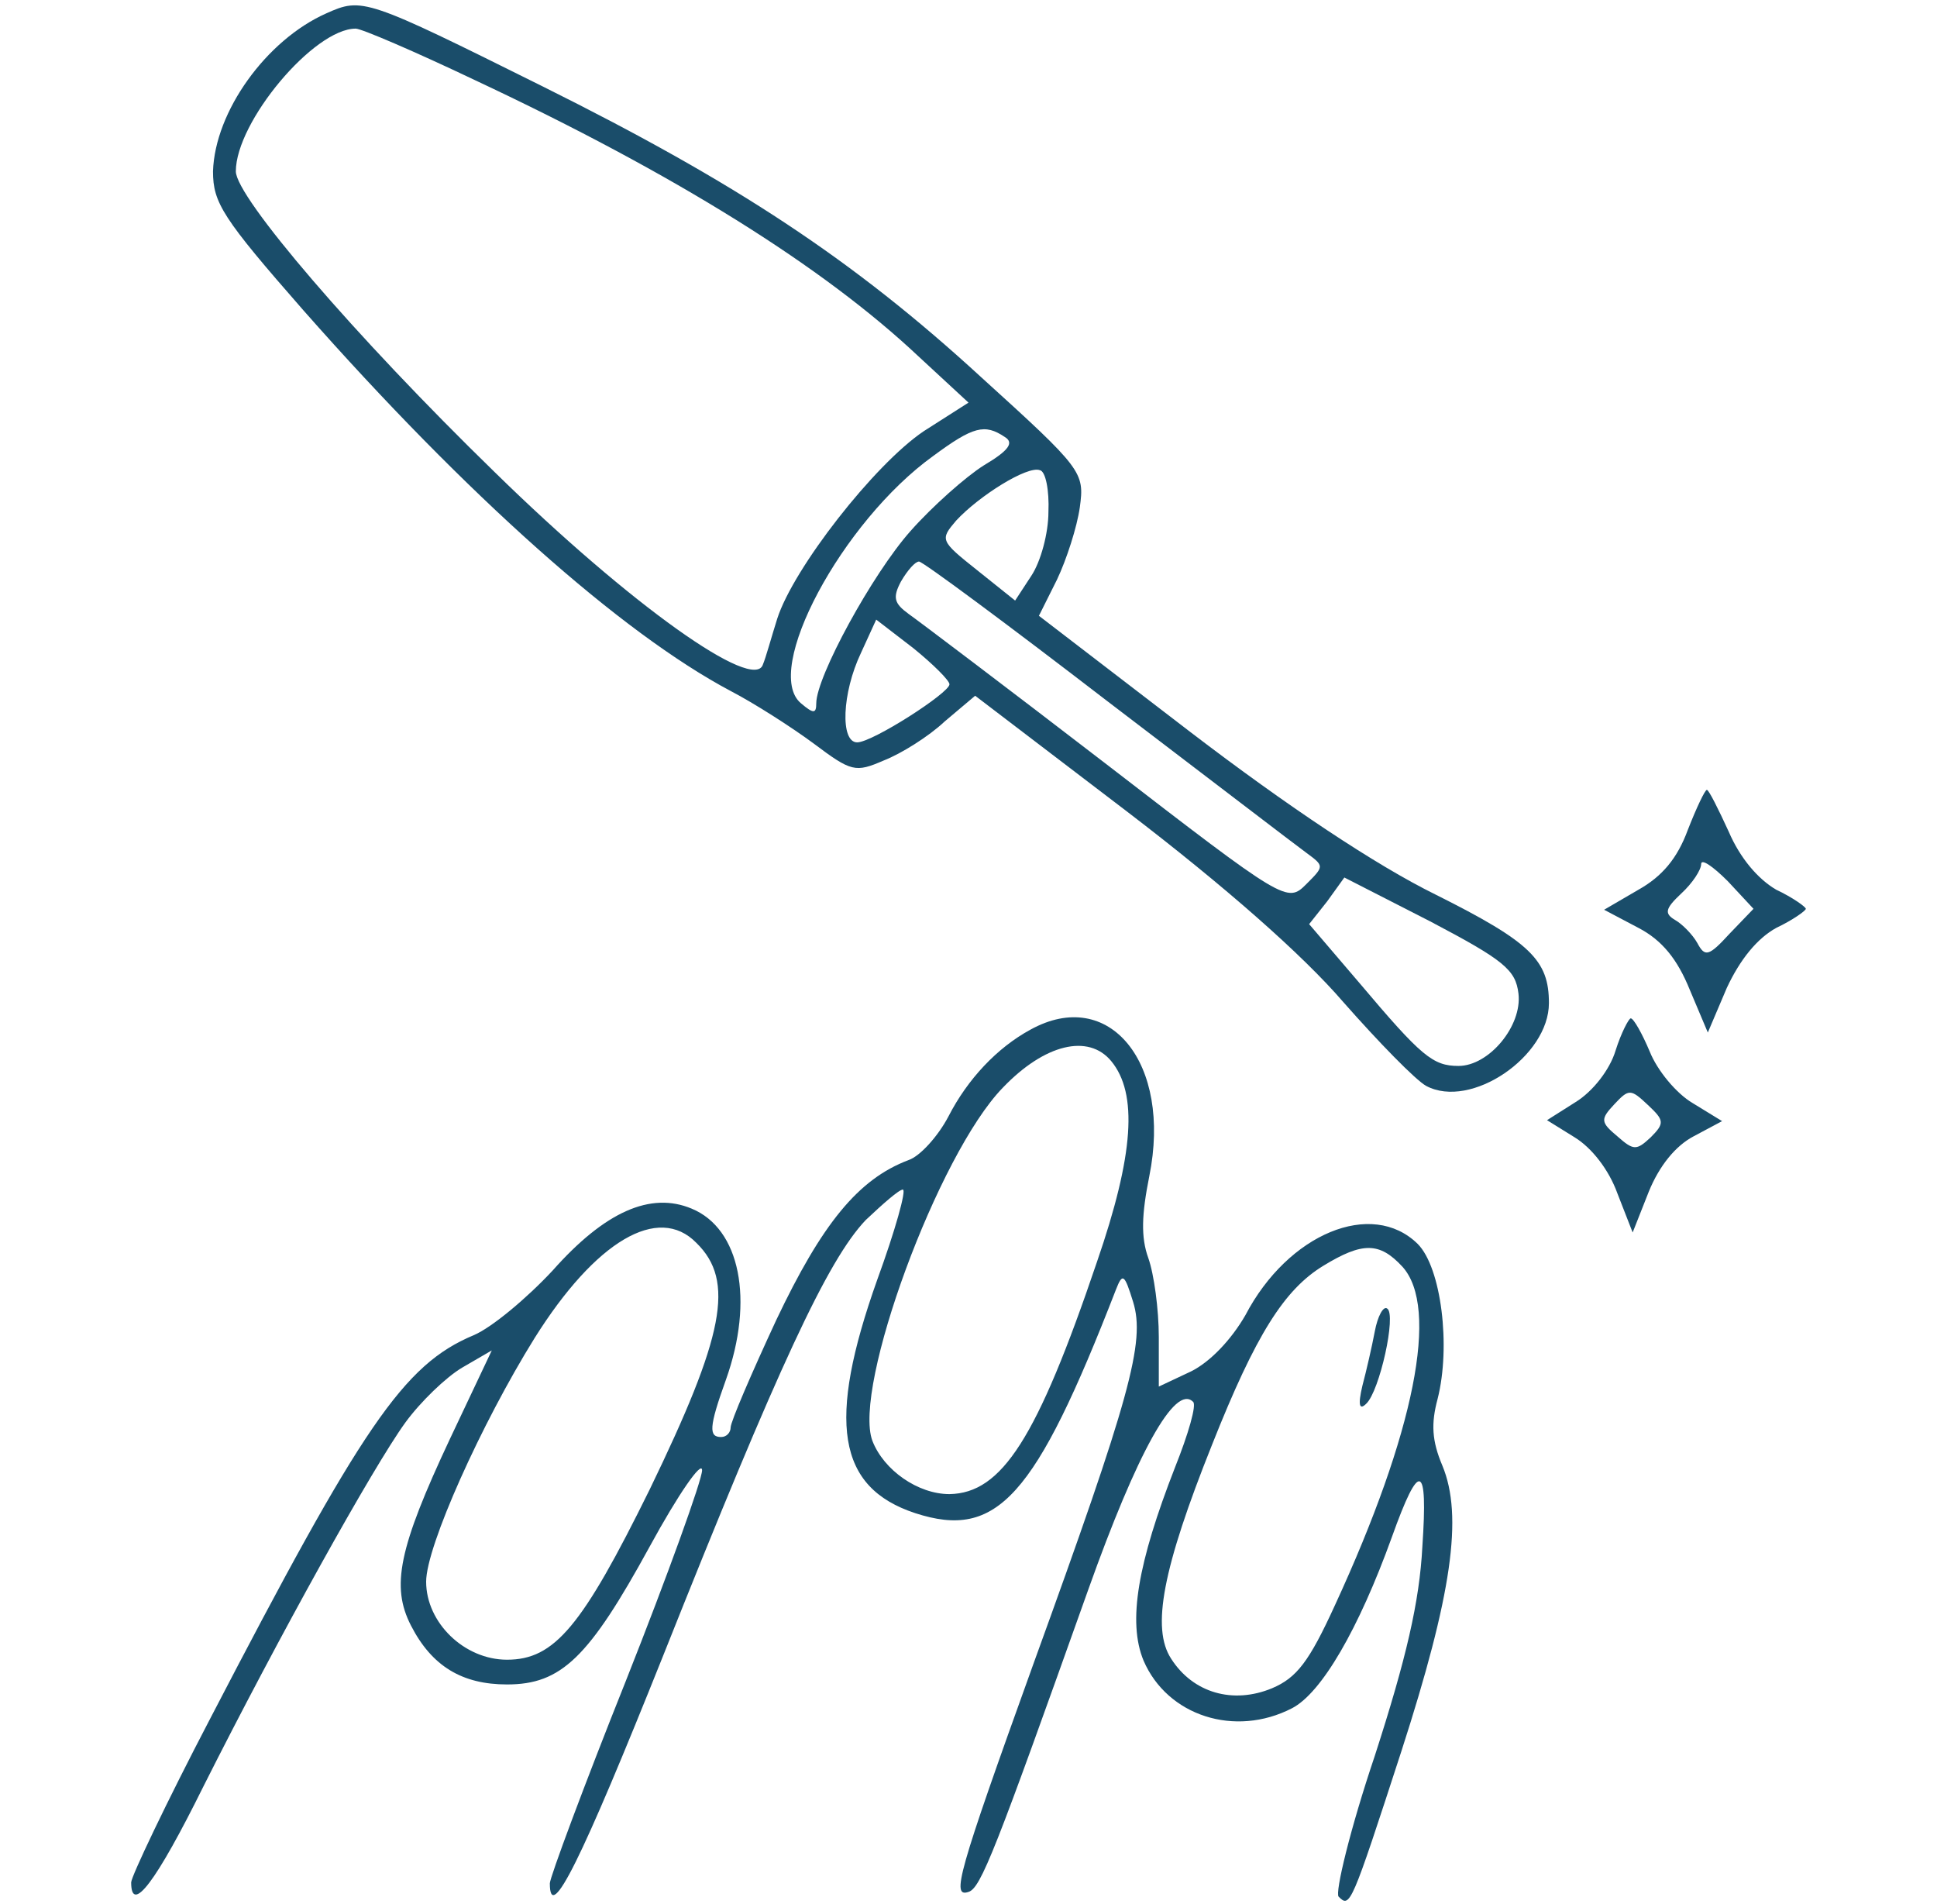
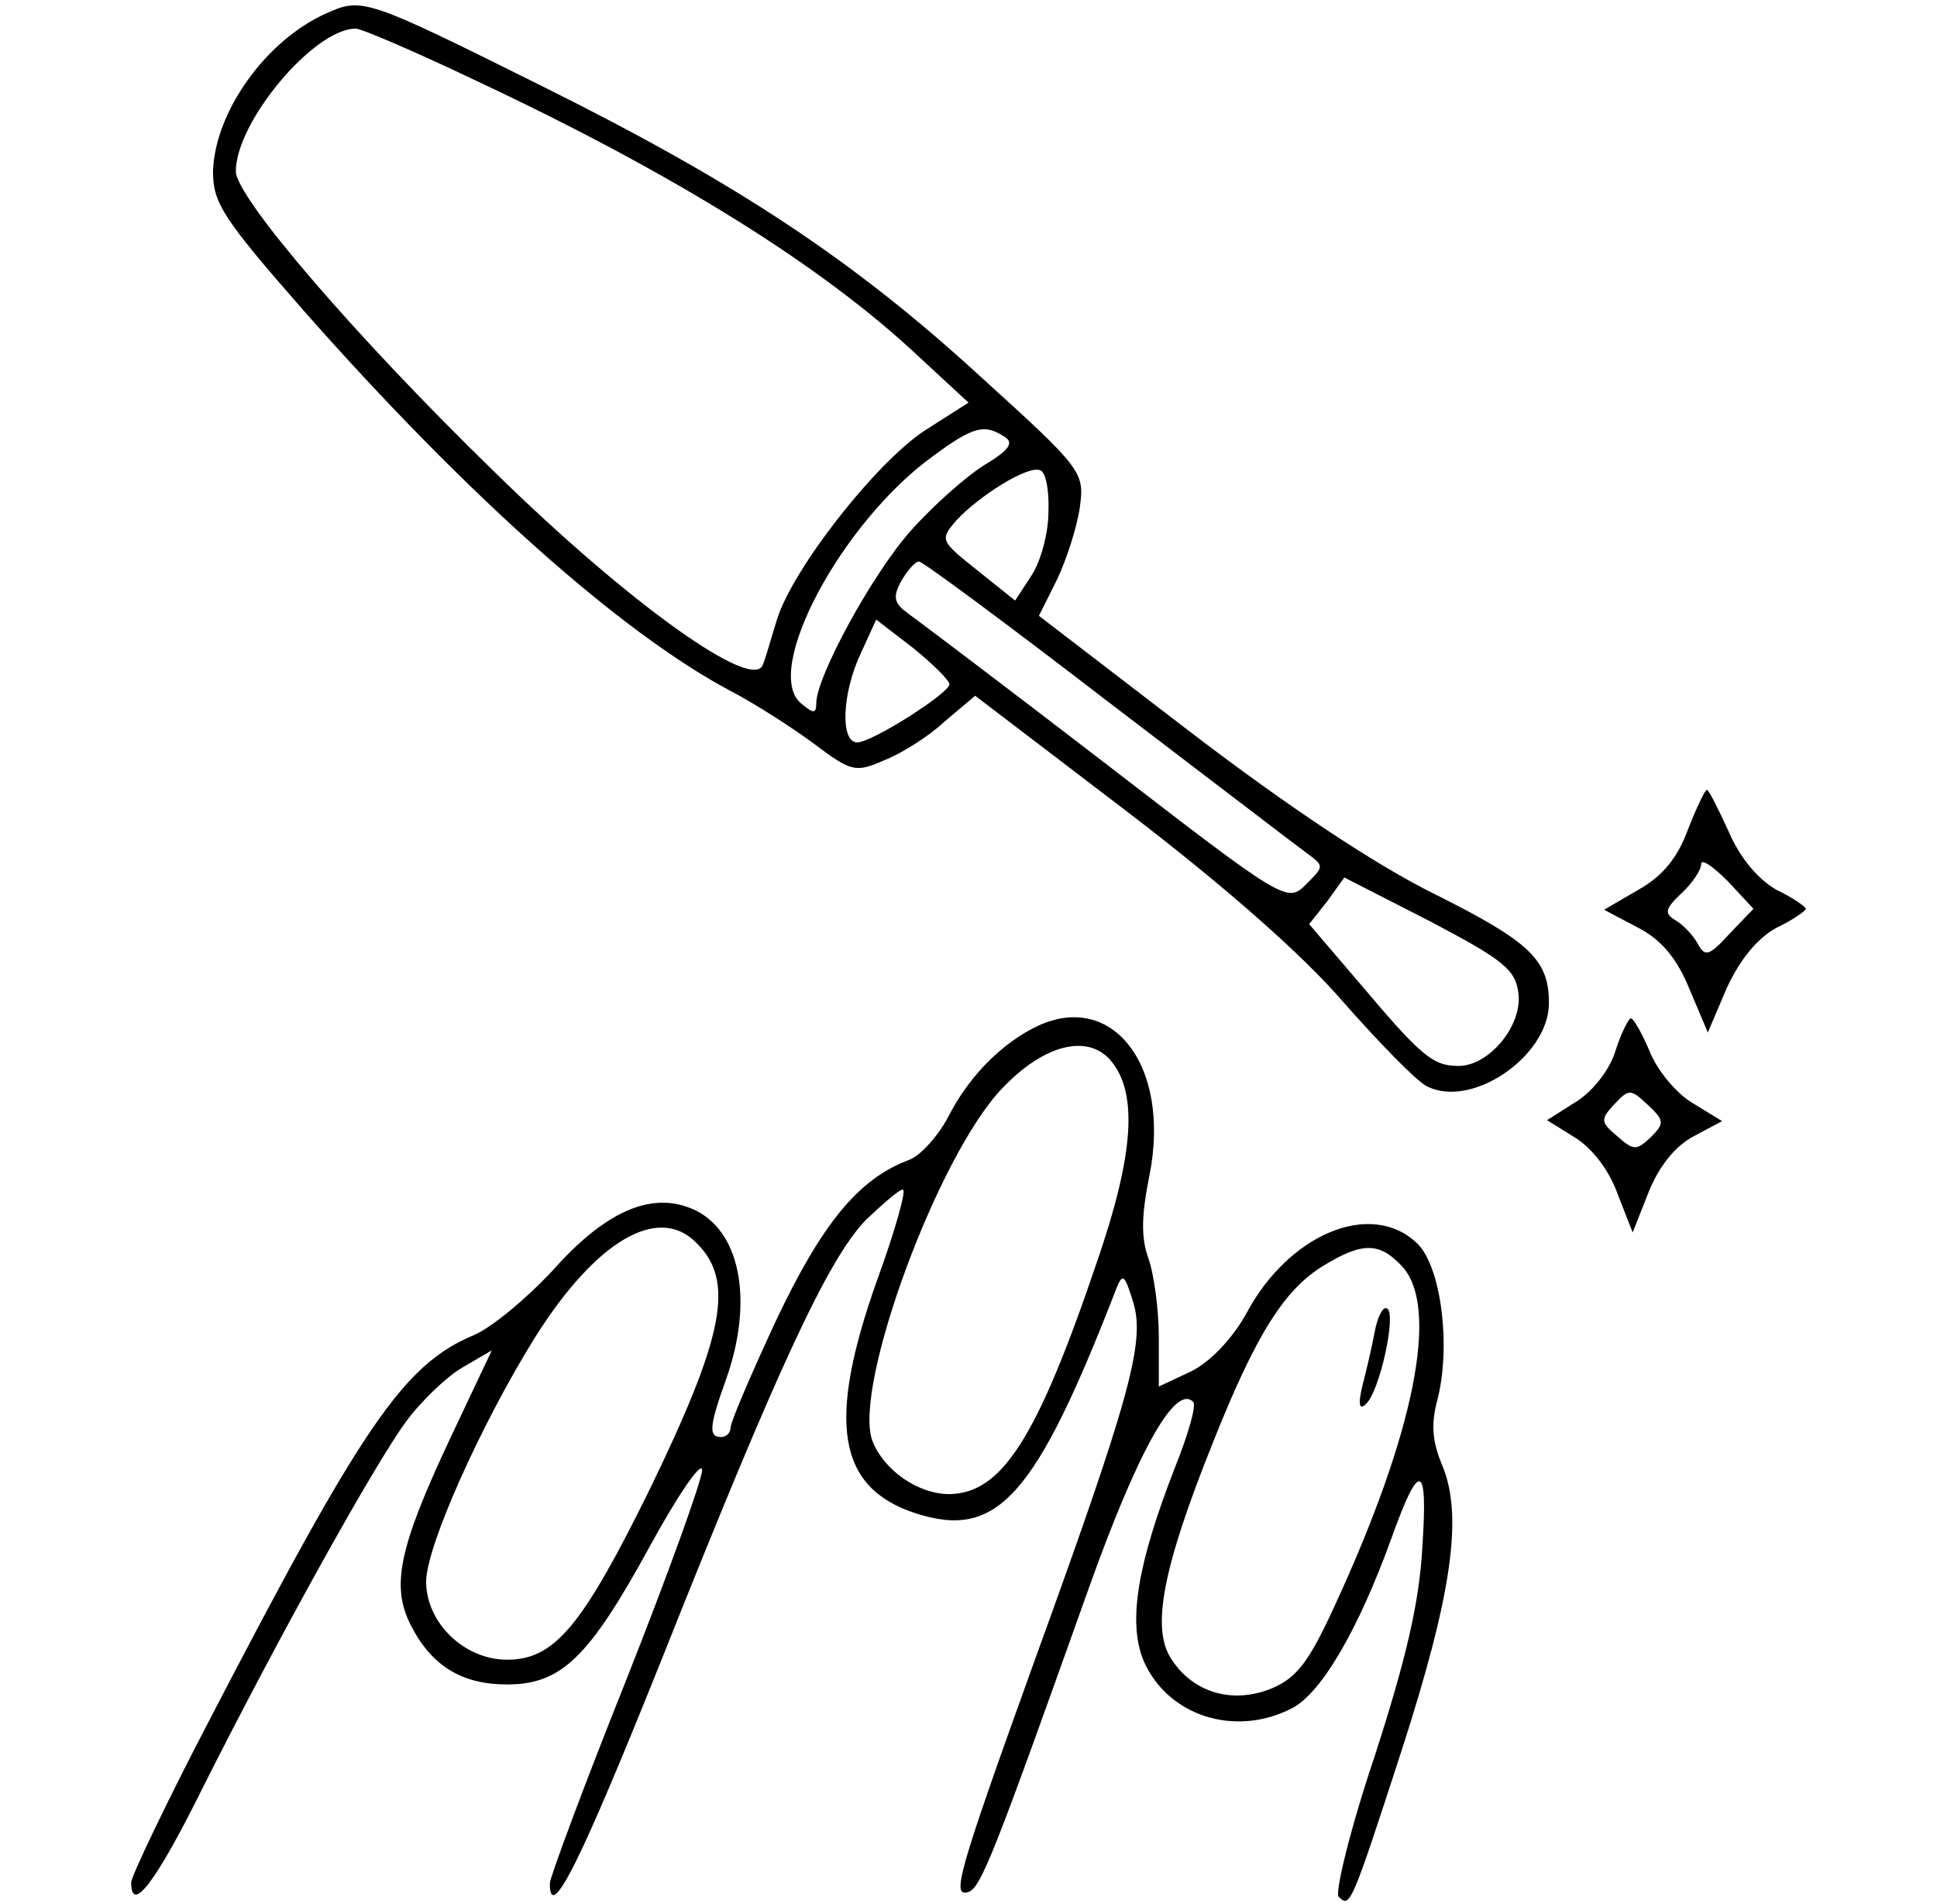
- <svg xmlns="http://www.w3.org/2000/svg" width="57" height="56" viewBox="0 0 57 56" fill="none">
-   <path d="M9.6 0.394C7.836 1.178 6.324 3.278 6.268 5.042C6.268 5.966 6.548 6.414 8.928 9.13C13.744 14.59 18.28 18.622 21.5 20.33C22.2 20.694 23.292 21.394 23.936 21.87C25.056 22.71 25.168 22.738 26.008 22.374C26.512 22.178 27.324 21.674 27.8 21.226L28.696 20.47L33.176 23.886C36.032 26.07 38.328 28.086 39.532 29.486C40.568 30.662 41.66 31.782 41.968 31.95C43.284 32.65 45.58 31.082 45.58 29.514C45.58 28.254 45.048 27.722 42.248 26.322C40.484 25.454 37.88 23.718 35.024 21.534L30.572 18.118L31.104 17.054C31.384 16.466 31.692 15.514 31.776 14.926C31.916 13.89 31.86 13.806 28.864 11.09C25.112 7.646 21.668 5.378 15.984 2.55C10.748 -0.054 10.664 -0.082 9.6 0.394ZM13.968 2.354C19.876 5.126 24.216 7.842 27.016 10.474L28.5 11.846L27.184 12.686C25.728 13.666 23.348 16.718 22.872 18.202C22.704 18.734 22.536 19.35 22.452 19.546C22.2 20.386 18.56 17.81 14.556 13.89C10.44 9.886 6.94 5.798 6.94 5.042C6.94 3.586 9.236 0.842 10.468 0.842C10.636 0.842 12.204 1.514 13.968 2.354ZM29.564 12.854C29.844 13.022 29.704 13.246 28.948 13.694C28.416 14.03 27.436 14.898 26.792 15.626C25.672 16.886 24.02 19.91 24.02 20.694C24.02 21.002 23.936 21.002 23.572 20.694C22.424 19.742 24.776 15.346 27.464 13.414C28.64 12.546 28.976 12.462 29.564 12.854ZM30.852 15.066C30.852 15.682 30.628 16.522 30.348 16.942L29.872 17.67L28.752 16.774C27.66 15.906 27.66 15.878 28.136 15.318C28.808 14.59 30.236 13.694 30.6 13.834C30.768 13.862 30.88 14.422 30.852 15.066ZM32.56 20.61C35.5 22.85 38.132 24.866 38.44 25.09C38.972 25.482 38.972 25.482 38.44 26.014C37.88 26.574 37.824 26.546 32.56 22.486C29.648 20.246 27.016 18.258 26.736 18.062C26.316 17.754 26.26 17.586 26.512 17.11C26.708 16.774 26.932 16.522 27.044 16.522C27.156 16.522 29.648 18.37 32.56 20.61ZM27.94 20.134C27.94 20.386 25.672 21.842 25.224 21.842C24.72 21.842 24.776 20.386 25.336 19.21L25.784 18.23L26.876 19.07C27.464 19.546 27.94 20.022 27.94 20.134ZM44.684 29.234C44.796 30.186 43.816 31.362 42.92 31.362C42.164 31.362 41.828 31.082 40.008 28.926L38.524 27.19L39.056 26.518L39.56 25.818L42.08 27.106C44.264 28.254 44.6 28.534 44.684 29.234Z" fill="#1A4D6A" />
-   <path d="M49.668 24.415C49.36 25.255 48.912 25.787 48.212 26.179L47.204 26.767L48.212 27.299C48.912 27.663 49.36 28.223 49.724 29.119L50.256 30.379L50.816 29.063C51.208 28.223 51.712 27.607 52.272 27.299C52.748 27.075 53.14 26.795 53.14 26.739C53.14 26.683 52.748 26.403 52.272 26.179C51.74 25.871 51.208 25.255 50.872 24.471C50.564 23.799 50.284 23.239 50.228 23.239C50.172 23.239 49.92 23.771 49.668 24.415ZM50.9 27.467C50.284 28.139 50.172 28.167 49.948 27.747C49.808 27.495 49.5 27.187 49.304 27.075C48.968 26.879 48.996 26.739 49.472 26.291C49.808 25.983 50.06 25.591 50.06 25.423C50.06 25.255 50.396 25.479 50.844 25.927L51.6 26.739L50.9 27.467Z" fill="#1A4D6A" />
-   <path d="M30.32 30.296C29.34 30.828 28.472 31.752 27.912 32.844C27.604 33.432 27.072 34.02 26.736 34.132C25.252 34.692 24.188 36.008 22.844 38.836C22.116 40.404 21.5 41.832 21.5 42C21.5 42.14 21.388 42.28 21.22 42.28C20.856 42.28 20.856 42 21.36 40.6C22.2 38.248 21.78 36.148 20.352 35.56C19.148 35.056 17.804 35.644 16.264 37.38C15.508 38.192 14.472 39.06 13.94 39.284C11.868 40.152 10.664 41.944 6.184 50.568C4.896 53.032 3.86 55.216 3.86 55.384C3.86 56.336 4.588 55.384 5.988 52.556C8.2 48.16 10.972 43.176 11.924 41.86C12.372 41.244 13.128 40.516 13.604 40.236L14.472 39.732L13.24 42.336C11.728 45.556 11.504 46.676 12.092 47.824C12.708 49.028 13.604 49.56 14.92 49.56C16.516 49.56 17.328 48.776 19.12 45.5C19.96 43.96 20.66 42.952 20.66 43.26C20.66 43.54 19.652 46.34 18.42 49.448C17.188 52.528 16.18 55.244 16.18 55.412C16.18 56.616 17.104 54.74 19.512 48.72C22.9 40.208 24.356 37.072 25.476 35.896C25.98 35.42 26.456 35 26.568 35C26.68 35 26.344 36.204 25.812 37.66C24.328 41.832 24.636 43.764 26.932 44.52C29.34 45.304 30.46 44.072 32.84 37.94C33.036 37.436 33.092 37.492 33.344 38.304C33.708 39.48 33.26 41.104 30.404 48.972C28.164 55.188 27.996 55.832 28.5 55.664C28.864 55.552 29.284 54.46 32.028 46.76C33.456 42.756 34.576 40.712 35.108 41.244C35.22 41.328 34.968 42.196 34.576 43.176C33.484 45.976 33.176 47.712 33.652 48.86C34.352 50.484 36.34 51.128 38.02 50.26C38.888 49.812 39.98 47.936 40.96 45.22C41.772 42.952 42.024 43.036 41.856 45.5C41.772 47.124 41.38 48.804 40.456 51.66C39.728 53.816 39.28 55.692 39.392 55.804C39.728 56.14 39.756 56.084 41.24 51.52C42.724 46.928 43.06 44.604 42.444 43.12C42.136 42.392 42.108 41.888 42.304 41.16C42.696 39.62 42.416 37.296 41.716 36.596C40.372 35.28 37.908 36.288 36.648 38.696C36.228 39.424 35.612 40.068 35.052 40.348L34.1 40.796V39.34C34.1 38.528 33.96 37.492 33.792 37.016C33.568 36.4 33.596 35.728 33.82 34.608C34.492 31.276 32.644 29.008 30.32 30.296ZM32.7 31.22C33.484 32.172 33.372 33.964 32.28 37.128C30.516 42.336 29.48 43.932 27.94 43.96C27.016 43.96 26.008 43.26 25.672 42.392C25.084 40.824 27.604 33.964 29.508 32.004C30.74 30.716 32.028 30.408 32.7 31.22ZM20.492 36.568C21.64 37.688 21.304 39.312 19.12 43.82C17.132 47.852 16.32 48.832 14.92 48.832C13.66 48.832 12.54 47.74 12.54 46.536C12.54 45.5 14.164 41.888 15.732 39.368C17.524 36.512 19.372 35.42 20.492 36.568ZM41.268 37.268C42.36 38.472 41.632 42.14 39.28 47.236C38.524 48.888 38.16 49.364 37.432 49.672C36.284 50.148 35.108 49.812 34.464 48.804C33.876 47.908 34.212 46.144 35.668 42.504C36.956 39.256 37.796 37.94 38.944 37.24C40.092 36.54 40.596 36.54 41.268 37.268Z" fill="#1A4D6A" />
-   <path d="M40.456 39.172C40.372 39.62 40.204 40.348 40.092 40.768C39.952 41.356 40.008 41.496 40.204 41.3C40.596 40.936 41.1 38.668 40.82 38.5C40.708 38.416 40.54 38.724 40.456 39.172Z" fill="#1A4D6A" />
-   <path d="M47.54 30.914C47.372 31.474 46.868 32.118 46.364 32.426L45.524 32.958L46.336 33.462C46.84 33.77 47.344 34.414 47.596 35.114L48.044 36.262L48.52 35.058C48.828 34.302 49.304 33.714 49.836 33.434L50.676 32.986L49.808 32.454C49.332 32.174 48.772 31.502 48.548 30.942C48.324 30.41 48.072 29.962 47.988 29.962C47.932 29.962 47.708 30.382 47.54 30.914ZM48.576 33.462C48.156 33.854 48.072 33.854 47.596 33.434C47.092 33.014 47.092 32.93 47.512 32.482C47.932 32.034 47.988 32.034 48.492 32.51C48.968 32.958 48.996 33.042 48.576 33.462Z" fill="#1A4D6A" />
+ <svg xmlns="http://www.w3.org/2000/svg" width="57" height="56" viewBox="0 0 57 56" fill="currentColor">
+   <path d="M9.6 0.394C7.836 1.178 6.324 3.278 6.268 5.042C6.268 5.966 6.548 6.414 8.928 9.13C13.744 14.59 18.28 18.622 21.5 20.33C22.2 20.694 23.292 21.394 23.936 21.87C25.056 22.71 25.168 22.738 26.008 22.374C26.512 22.178 27.324 21.674 27.8 21.226L28.696 20.47L33.176 23.886C36.032 26.07 38.328 28.086 39.532 29.486C40.568 30.662 41.66 31.782 41.968 31.95C43.284 32.65 45.58 31.082 45.58 29.514C45.58 28.254 45.048 27.722 42.248 26.322C40.484 25.454 37.88 23.718 35.024 21.534L30.572 18.118L31.104 17.054C31.384 16.466 31.692 15.514 31.776 14.926C31.916 13.89 31.86 13.806 28.864 11.09C25.112 7.646 21.668 5.378 15.984 2.55C10.748 -0.054 10.664 -0.082 9.6 0.394ZM13.968 2.354C19.876 5.126 24.216 7.842 27.016 10.474L28.5 11.846L27.184 12.686C25.728 13.666 23.348 16.718 22.872 18.202C22.704 18.734 22.536 19.35 22.452 19.546C22.2 20.386 18.56 17.81 14.556 13.89C10.44 9.886 6.94 5.798 6.94 5.042C6.94 3.586 9.236 0.842 10.468 0.842C10.636 0.842 12.204 1.514 13.968 2.354ZM29.564 12.854C29.844 13.022 29.704 13.246 28.948 13.694C28.416 14.03 27.436 14.898 26.792 15.626C25.672 16.886 24.02 19.91 24.02 20.694C24.02 21.002 23.936 21.002 23.572 20.694C22.424 19.742 24.776 15.346 27.464 13.414C28.64 12.546 28.976 12.462 29.564 12.854ZM30.852 15.066C30.852 15.682 30.628 16.522 30.348 16.942L29.872 17.67L28.752 16.774C27.66 15.906 27.66 15.878 28.136 15.318C28.808 14.59 30.236 13.694 30.6 13.834C30.768 13.862 30.88 14.422 30.852 15.066ZM32.56 20.61C35.5 22.85 38.132 24.866 38.44 25.09C38.972 25.482 38.972 25.482 38.44 26.014C37.88 26.574 37.824 26.546 32.56 22.486C29.648 20.246 27.016 18.258 26.736 18.062C26.316 17.754 26.26 17.586 26.512 17.11C26.708 16.774 26.932 16.522 27.044 16.522C27.156 16.522 29.648 18.37 32.56 20.61ZM27.94 20.134C27.94 20.386 25.672 21.842 25.224 21.842C24.72 21.842 24.776 20.386 25.336 19.21L25.784 18.23L26.876 19.07C27.464 19.546 27.94 20.022 27.94 20.134ZM44.684 29.234C44.796 30.186 43.816 31.362 42.92 31.362C42.164 31.362 41.828 31.082 40.008 28.926L38.524 27.19L39.056 26.518L39.56 25.818L42.08 27.106C44.264 28.254 44.6 28.534 44.684 29.234Z" fill="currentColor" />
+   <path d="M49.668 24.415C49.36 25.255 48.912 25.787 48.212 26.179L47.204 26.767L48.212 27.299C48.912 27.663 49.36 28.223 49.724 29.119L50.256 30.379L50.816 29.063C51.208 28.223 51.712 27.607 52.272 27.299C52.748 27.075 53.14 26.795 53.14 26.739C53.14 26.683 52.748 26.403 52.272 26.179C51.74 25.871 51.208 25.255 50.872 24.471C50.564 23.799 50.284 23.239 50.228 23.239C50.172 23.239 49.92 23.771 49.668 24.415ZM50.9 27.467C50.284 28.139 50.172 28.167 49.948 27.747C49.808 27.495 49.5 27.187 49.304 27.075C48.968 26.879 48.996 26.739 49.472 26.291C49.808 25.983 50.06 25.591 50.06 25.423C50.06 25.255 50.396 25.479 50.844 25.927L51.6 26.739L50.9 27.467Z" fill="currentColor" />
+   <path d="M30.32 30.296C29.34 30.828 28.472 31.752 27.912 32.844C27.604 33.432 27.072 34.02 26.736 34.132C25.252 34.692 24.188 36.008 22.844 38.836C22.116 40.404 21.5 41.832 21.5 42C21.5 42.14 21.388 42.28 21.22 42.28C20.856 42.28 20.856 42 21.36 40.6C22.2 38.248 21.78 36.148 20.352 35.56C19.148 35.056 17.804 35.644 16.264 37.38C15.508 38.192 14.472 39.06 13.94 39.284C11.868 40.152 10.664 41.944 6.184 50.568C4.896 53.032 3.86 55.216 3.86 55.384C3.86 56.336 4.588 55.384 5.988 52.556C8.2 48.16 10.972 43.176 11.924 41.86C12.372 41.244 13.128 40.516 13.604 40.236L14.472 39.732L13.24 42.336C11.728 45.556 11.504 46.676 12.092 47.824C12.708 49.028 13.604 49.56 14.92 49.56C16.516 49.56 17.328 48.776 19.12 45.5C19.96 43.96 20.66 42.952 20.66 43.26C20.66 43.54 19.652 46.34 18.42 49.448C17.188 52.528 16.18 55.244 16.18 55.412C16.18 56.616 17.104 54.74 19.512 48.72C22.9 40.208 24.356 37.072 25.476 35.896C25.98 35.42 26.456 35 26.568 35C26.68 35 26.344 36.204 25.812 37.66C24.328 41.832 24.636 43.764 26.932 44.52C29.34 45.304 30.46 44.072 32.84 37.94C33.036 37.436 33.092 37.492 33.344 38.304C33.708 39.48 33.26 41.104 30.404 48.972C28.164 55.188 27.996 55.832 28.5 55.664C28.864 55.552 29.284 54.46 32.028 46.76C33.456 42.756 34.576 40.712 35.108 41.244C35.22 41.328 34.968 42.196 34.576 43.176C33.484 45.976 33.176 47.712 33.652 48.86C34.352 50.484 36.34 51.128 38.02 50.26C38.888 49.812 39.98 47.936 40.96 45.22C41.772 42.952 42.024 43.036 41.856 45.5C41.772 47.124 41.38 48.804 40.456 51.66C39.728 53.816 39.28 55.692 39.392 55.804C39.728 56.14 39.756 56.084 41.24 51.52C42.724 46.928 43.06 44.604 42.444 43.12C42.136 42.392 42.108 41.888 42.304 41.16C42.696 39.62 42.416 37.296 41.716 36.596C40.372 35.28 37.908 36.288 36.648 38.696C36.228 39.424 35.612 40.068 35.052 40.348L34.1 40.796V39.34C34.1 38.528 33.96 37.492 33.792 37.016C33.568 36.4 33.596 35.728 33.82 34.608C34.492 31.276 32.644 29.008 30.32 30.296ZM32.7 31.22C33.484 32.172 33.372 33.964 32.28 37.128C30.516 42.336 29.48 43.932 27.94 43.96C27.016 43.96 26.008 43.26 25.672 42.392C25.084 40.824 27.604 33.964 29.508 32.004C30.74 30.716 32.028 30.408 32.7 31.22ZM20.492 36.568C21.64 37.688 21.304 39.312 19.12 43.82C17.132 47.852 16.32 48.832 14.92 48.832C13.66 48.832 12.54 47.74 12.54 46.536C12.54 45.5 14.164 41.888 15.732 39.368C17.524 36.512 19.372 35.42 20.492 36.568ZM41.268 37.268C42.36 38.472 41.632 42.14 39.28 47.236C38.524 48.888 38.16 49.364 37.432 49.672C36.284 50.148 35.108 49.812 34.464 48.804C33.876 47.908 34.212 46.144 35.668 42.504C36.956 39.256 37.796 37.94 38.944 37.24C40.092 36.54 40.596 36.54 41.268 37.268Z" fill="currentColor" />
+   <path d="M40.456 39.172C40.372 39.62 40.204 40.348 40.092 40.768C39.952 41.356 40.008 41.496 40.204 41.3C40.596 40.936 41.1 38.668 40.82 38.5C40.708 38.416 40.54 38.724 40.456 39.172Z" fill="currentColor" />
+   <path d="M47.54 30.914C47.372 31.474 46.868 32.118 46.364 32.426L45.524 32.958L46.336 33.462C46.84 33.77 47.344 34.414 47.596 35.114L48.044 36.262L48.52 35.058C48.828 34.302 49.304 33.714 49.836 33.434L50.676 32.986L49.808 32.454C49.332 32.174 48.772 31.502 48.548 30.942C48.324 30.41 48.072 29.962 47.988 29.962C47.932 29.962 47.708 30.382 47.54 30.914ZM48.576 33.462C48.156 33.854 48.072 33.854 47.596 33.434C47.092 33.014 47.092 32.93 47.512 32.482C47.932 32.034 47.988 32.034 48.492 32.51C48.968 32.958 48.996 33.042 48.576 33.462Z" fill="currentColor" />
</svg>
